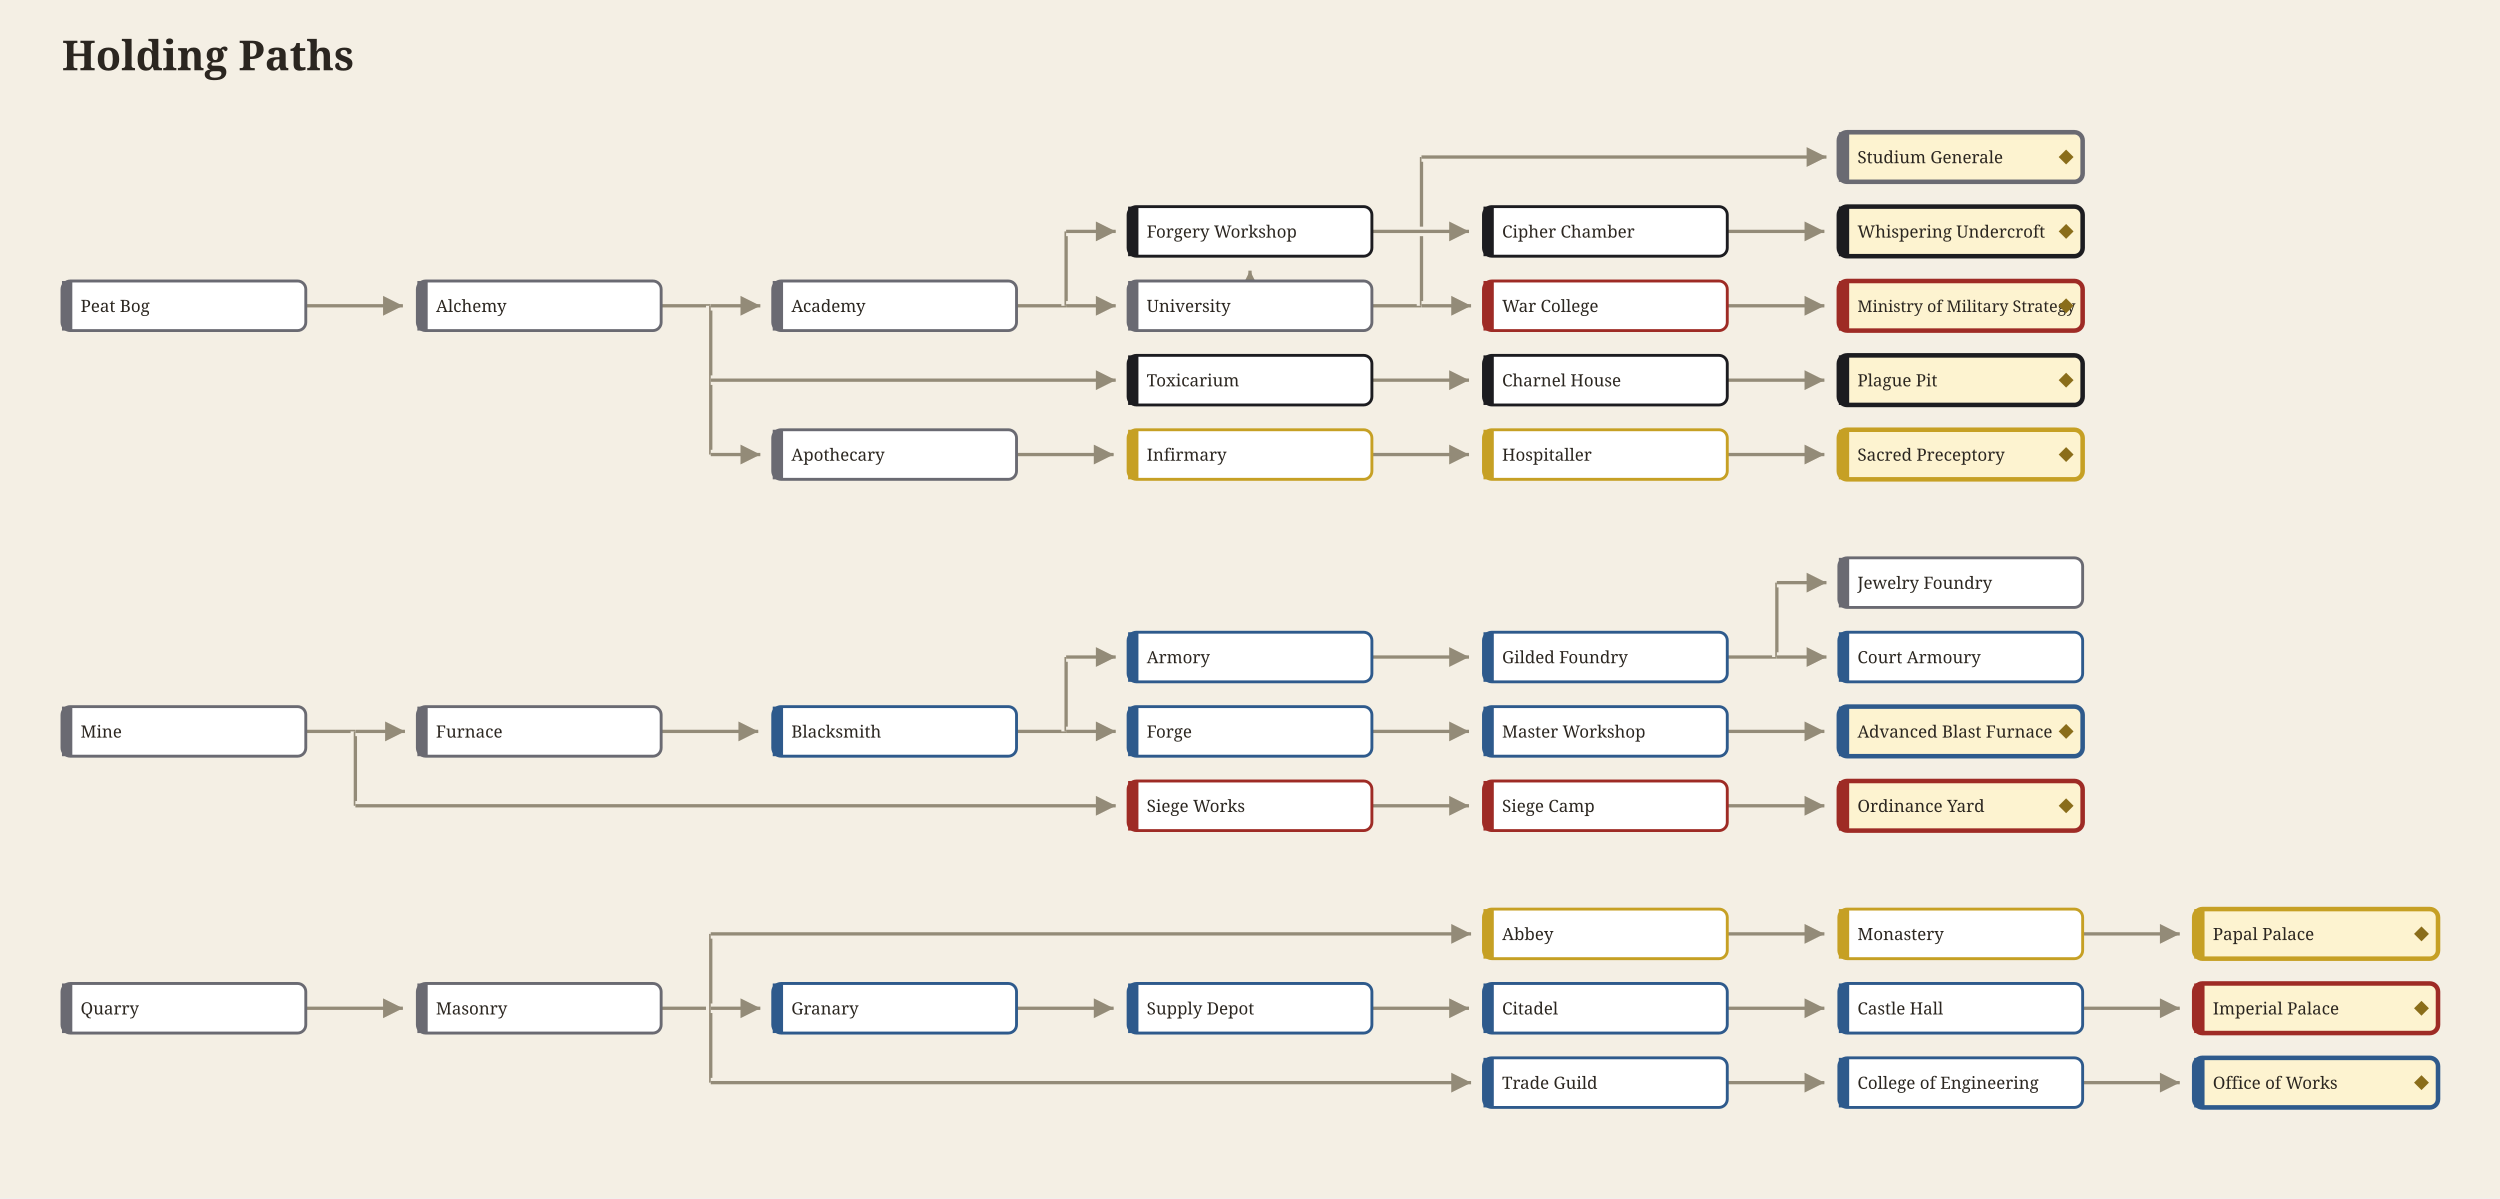
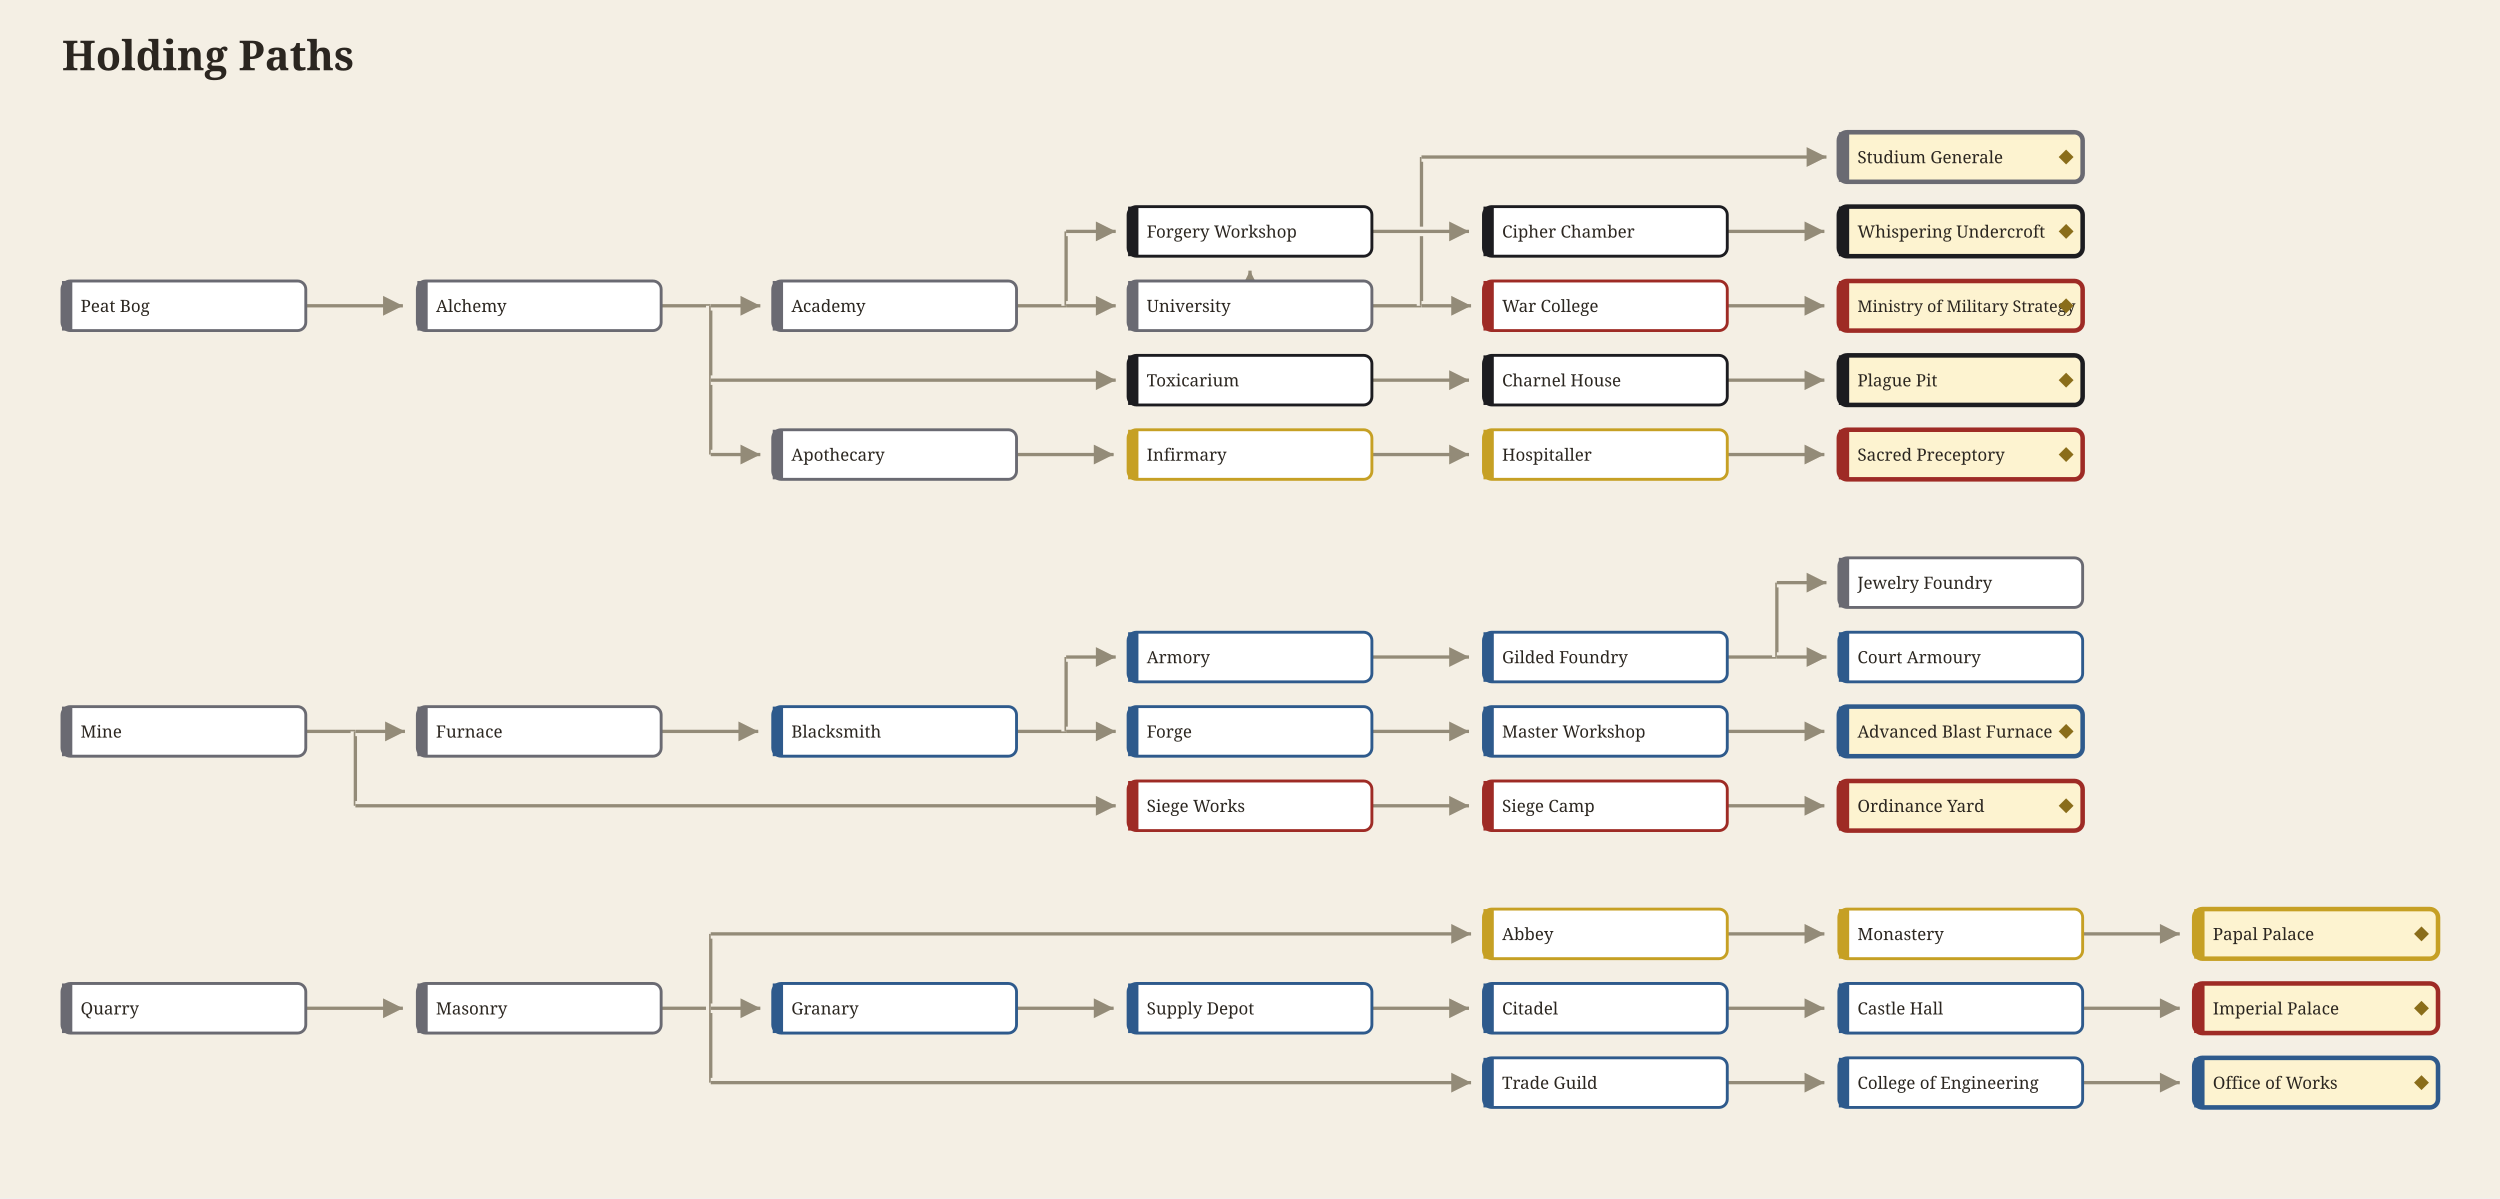
<svg xmlns="http://www.w3.org/2000/svg" width="1210" height="580" viewBox="0 0 1210 580" font-family="Georgia, serif">
  <rect width="1210" height="580" fill="#f4efe4" />
  <defs>
    <marker id="arw-2E5A8C" markerWidth="7" markerHeight="7" refX="6" refY="3" orient="auto">
      <path d="M0,0 L6,3 L0,6 Z" fill="#2E5A8C" />
    </marker>
    <marker id="arw-9E2B25" markerWidth="7" markerHeight="7" refX="6" refY="3" orient="auto">
      <path d="M0,0 L6,3 L0,6 Z" fill="#9E2B25" />
    </marker>
    <marker id="arw-1c9c8c" markerWidth="7" markerHeight="7" refX="6" refY="3" orient="auto">
      <path d="M0,0 L6,3 L0,6 Z" fill="#1c9c8c" />
    </marker>
    <marker id="arw-C6A024" markerWidth="7" markerHeight="7" refX="6" refY="3" orient="auto">
      <path d="M0,0 L6,3 L0,6 Z" fill="#C6A024" />
    </marker>
    <marker id="arw-6A3D8F" markerWidth="7" markerHeight="7" refX="6" refY="3" orient="auto">
      <path d="M0,0 L6,3 L0,6 Z" fill="#6A3D8F" />
    </marker>
    <marker id="arw-CC6A1A" markerWidth="7" markerHeight="7" refX="6" refY="3" orient="auto">
      <path d="M0,0 L6,3 L0,6 Z" fill="#CC6A1A" />
    </marker>
    <marker id="arw-3a7d3a" markerWidth="7" markerHeight="7" refX="6" refY="3" orient="auto">
      <path d="M0,0 L6,3 L0,6 Z" fill="#3a7d3a" />
    </marker>
    <marker id="arw-b5347a" markerWidth="7" markerHeight="7" refX="6" refY="3" orient="auto">
      <path d="M0,0 L6,3 L0,6 Z" fill="#b5347a" />
    </marker>
    <marker id="arw-2b6f9e" markerWidth="7" markerHeight="7" refX="6" refY="3" orient="auto">
      <path d="M0,0 L6,3 L0,6 Z" fill="#2b6f9e" />
    </marker>
    <marker id="arw-8a6d1a" markerWidth="7" markerHeight="7" refX="6" refY="3" orient="auto">
      <path d="M0,0 L6,3 L0,6 Z" fill="#8a6d1a" />
    </marker>
    <marker id="arw-5f5647" markerWidth="7" markerHeight="7" refX="6" refY="3" orient="auto">
      <path d="M0,0 L6,3 L0,6 Z" fill="#5f5647" />
    </marker>
    <marker id="arw-7a2ea0" markerWidth="7" markerHeight="7" refX="6" refY="3" orient="auto">
      <path d="M0,0 L6,3 L0,6 Z" fill="#7a2ea0" />
    </marker>
    <marker id="arw-0f8a7e" markerWidth="7" markerHeight="7" refX="6" refY="3" orient="auto">
      <path d="M0,0 L6,3 L0,6 Z" fill="#0f8a7e" />
    </marker>
    <marker id="arw-a83232" markerWidth="7" markerHeight="7" refX="6" refY="3" orient="auto">
      <path d="M0,0 L6,3 L0,6 Z" fill="#a83232" />
    </marker>
    <marker id="arw-8f8672" markerWidth="7" markerHeight="7" refX="6" refY="3" orient="auto">
      <path d="M0,0 L6,3 L0,6 Z" fill="#8f8672" />
    </marker>
  </defs>
  <text x="30" y="34" font-size="20" font-weight="bold" fill="#2b2620">Holding Paths</text>
  <path d="M148,148 L195,148" fill="none" stroke="#f4efe4" stroke-width="4.6" opacity="1" />
  <path d="M148,148 L195,148" fill="none" stroke="#8f8672" stroke-width="1.6" opacity="0.95" marker-end="url(#arw-8f8672)" />
  <path d="M320,148 L344,148" fill="none" stroke="#f4efe4" stroke-width="4.6" opacity="1" />
  <path d="M320,148 L344,148" fill="none" stroke="#8f8672" stroke-width="1.6" opacity="0.95" />
  <path d="M344,148 L344,220" fill="none" stroke="#f4efe4" stroke-width="4.6" opacity="1" />
  <path d="M344,148 L344,220" fill="none" stroke="#8f8672" stroke-width="1.6" opacity="0.95" />
  <path d="M344,148 L368,148" fill="none" stroke="#f4efe4" stroke-width="4.6" opacity="1" />
  <path d="M344,148 L368,148" fill="none" stroke="#8f8672" stroke-width="1.6" opacity="0.95" marker-end="url(#arw-8f8672)" />
  <path d="M344,220 L368,220" fill="none" stroke="#f4efe4" stroke-width="4.6" opacity="1" />
  <path d="M344,220 L368,220" fill="none" stroke="#8f8672" stroke-width="1.6" opacity="0.95" marker-end="url(#arw-8f8672)" />
  <path d="M344,184 L540,184" fill="none" stroke="#f4efe4" stroke-width="4.6" opacity="1" />
  <path d="M344,184 L540,184" fill="none" stroke="#8f8672" stroke-width="1.6" opacity="0.95" marker-end="url(#arw-8f8672)" />
  <path d="M492,148 L516,148" fill="none" stroke="#f4efe4" stroke-width="4.6" opacity="1" />
  <path d="M492,148 L516,148" fill="none" stroke="#8f8672" stroke-width="1.6" opacity="0.95" />
  <path d="M516,112 L516,148" fill="none" stroke="#f4efe4" stroke-width="4.6" opacity="1" />
  <path d="M516,112 L516,148" fill="none" stroke="#8f8672" stroke-width="1.6" opacity="0.95" />
  <path d="M516,148 L540,148" fill="none" stroke="#f4efe4" stroke-width="4.6" opacity="1" />
  <path d="M516,148 L540,148" fill="none" stroke="#8f8672" stroke-width="1.6" opacity="0.95" marker-end="url(#arw-8f8672)" />
  <path d="M516,112 L540,112" fill="none" stroke="#f4efe4" stroke-width="4.6" opacity="1" />
  <path d="M516,112 L540,112" fill="none" stroke="#8f8672" stroke-width="1.6" opacity="0.95" marker-end="url(#arw-8f8672)" />
  <path d="M492,220 L539,220" fill="none" stroke="#f4efe4" stroke-width="4.6" opacity="1" />
  <path d="M492,220 L539,220" fill="none" stroke="#8f8672" stroke-width="1.6" opacity="0.95" marker-end="url(#arw-8f8672)" />
  <path d="M664,148 L688,148" fill="none" stroke="#f4efe4" stroke-width="4.6" opacity="1" />
  <path d="M664,148 L688,148" fill="none" stroke="#8f8672" stroke-width="1.6" opacity="0.95" />
  <path d="M688,76 L688,148" fill="none" stroke="#f4efe4" stroke-width="4.6" opacity="1" />
  <path d="M688,76 L688,148" fill="none" stroke="#8f8672" stroke-width="1.6" opacity="0.95" />
  <path d="M688,148 L712,148" fill="none" stroke="#f4efe4" stroke-width="4.6" opacity="1" />
  <path d="M688,148 L712,148" fill="none" stroke="#8f8672" stroke-width="1.6" opacity="0.95" marker-end="url(#arw-8f8672)" />
  <path d="M688,76 L884,76" fill="none" stroke="#f4efe4" stroke-width="4.6" opacity="1" />
  <path d="M688,76 L884,76" fill="none" stroke="#8f8672" stroke-width="1.6" opacity="0.95" marker-end="url(#arw-8f8672)" />
  <path d="M664,184 L711,184" fill="none" stroke="#f4efe4" stroke-width="4.6" opacity="1" />
  <path d="M664,184 L711,184" fill="none" stroke="#8f8672" stroke-width="1.6" opacity="0.95" marker-end="url(#arw-8f8672)" />
  <path d="M664,220 L711,220" fill="none" stroke="#f4efe4" stroke-width="4.6" opacity="1" />
  <path d="M664,220 L711,220" fill="none" stroke="#8f8672" stroke-width="1.6" opacity="0.95" marker-end="url(#arw-8f8672)" />
  <path d="M664,112 L711,112" fill="none" stroke="#f4efe4" stroke-width="4.6" opacity="1" />
  <path d="M664,112 L711,112" fill="none" stroke="#8f8672" stroke-width="1.6" opacity="0.95" marker-end="url(#arw-8f8672)" />
  <path d="M836,148 L883,148" fill="none" stroke="#f4efe4" stroke-width="4.6" opacity="1" />
  <path d="M836,148 L883,148" fill="none" stroke="#8f8672" stroke-width="1.6" opacity="0.95" marker-end="url(#arw-8f8672)" />
  <path d="M836,184 L883,184" fill="none" stroke="#f4efe4" stroke-width="4.6" opacity="1" />
  <path d="M836,184 L883,184" fill="none" stroke="#8f8672" stroke-width="1.6" opacity="0.95" marker-end="url(#arw-8f8672)" />
  <path d="M836,220 L883,220" fill="none" stroke="#f4efe4" stroke-width="4.6" opacity="1" />
  <path d="M836,220 L883,220" fill="none" stroke="#8f8672" stroke-width="1.6" opacity="0.95" marker-end="url(#arw-8f8672)" />
  <path d="M836,112 L883,112" fill="none" stroke="#f4efe4" stroke-width="4.6" opacity="1" />
  <path d="M836,112 L883,112" fill="none" stroke="#8f8672" stroke-width="1.6" opacity="0.95" marker-end="url(#arw-8f8672)" />
  <path d="M605,136 L605,131" fill="none" stroke="#f4efe4" stroke-width="4.6" opacity="1" />
  <path d="M605,136 L605,131" fill="none" stroke="#8f8672" stroke-width="1.6" opacity="0.95" marker-end="url(#arw-8f8672)" />
  <rect x="30" y="136" width="118" height="24" rx="4" fill="#ffffff" stroke="#6a6a72" stroke-width="1.4" />
  <rect x="30" y="136" width="5" height="24" fill="#6a6a72" />
  <text x="39" y="151" font-size="8.2" fill="#2b2620">Peat Bog</text>
  <rect x="202" y="136" width="118" height="24" rx="4" fill="#ffffff" stroke="#6a6a72" stroke-width="1.4" />
  <rect x="202" y="136" width="5" height="24" fill="#6a6a72" />
  <text x="211" y="151" font-size="8.2" fill="#2b2620">Alchemy</text>
  <rect x="374" y="136" width="118" height="24" rx="4" fill="#ffffff" stroke="#6a6a72" stroke-width="1.4" />
  <rect x="374" y="136" width="5" height="24" fill="#6a6a72" />
  <text x="383" y="151" font-size="8.2" fill="#2b2620">Academy</text>
  <rect x="374" y="208" width="118" height="24" rx="4" fill="#ffffff" stroke="#6a6a72" stroke-width="1.4" />
  <rect x="374" y="208" width="5" height="24" fill="#6a6a72" />
  <text x="383" y="223" font-size="8.2" fill="#2b2620">Apothecary</text>
  <rect x="546" y="136" width="118" height="24" rx="4" fill="#ffffff" stroke="#6a6a72" stroke-width="1.4" />
  <rect x="546" y="136" width="5" height="24" fill="#6a6a72" />
  <text x="555" y="151" font-size="8.2" fill="#2b2620">University</text>
  <rect x="546" y="172" width="118" height="24" rx="4" fill="#ffffff" stroke="#1c1c20" stroke-width="1.4" />
  <rect x="546" y="172" width="5" height="24" fill="#1c1c20" />
  <text x="555" y="187" font-size="8.2" fill="#2b2620">Toxicarium</text>
  <rect x="546" y="208" width="118" height="24" rx="4" fill="#ffffff" stroke="#C6A024" stroke-width="1.4" />
  <rect x="546" y="208" width="5" height="24" fill="#C6A024" />
  <text x="555" y="223" font-size="8.2" fill="#2b2620">Infirmary</text>
  <rect x="546" y="100" width="118" height="24" rx="4" fill="#ffffff" stroke="#1c1c20" stroke-width="1.4" />
  <rect x="546" y="100" width="5" height="24" fill="#1c1c20" />
  <text x="555" y="115" font-size="8.2" fill="#2b2620">Forgery Workshop</text>
  <rect x="718" y="136" width="118" height="24" rx="4" fill="#ffffff" stroke="#9E2B25" stroke-width="1.4" />
  <rect x="718" y="136" width="5" height="24" fill="#9E2B25" />
  <text x="727" y="151" font-size="8.2" fill="#2b2620">War College</text>
  <rect x="718" y="172" width="118" height="24" rx="4" fill="#ffffff" stroke="#1c1c20" stroke-width="1.4" />
  <rect x="718" y="172" width="5" height="24" fill="#1c1c20" />
  <text x="727" y="187" font-size="8.2" fill="#2b2620">Charnel House</text>
  <rect x="718" y="208" width="118" height="24" rx="4" fill="#ffffff" stroke="#C6A024" stroke-width="1.4" />
  <rect x="718" y="208" width="5" height="24" fill="#C6A024" />
  <text x="727" y="223" font-size="8.2" fill="#2b2620">Hospitaller</text>
  <rect x="718" y="100" width="118" height="24" rx="4" fill="#ffffff" stroke="#1c1c20" stroke-width="1.4" />
  <rect x="718" y="100" width="5" height="24" fill="#1c1c20" />
  <text x="727" y="115" font-size="8.2" fill="#2b2620">Cipher Chamber</text>
  <rect x="890" y="136" width="118" height="24" rx="4" fill="#fdf3d0" stroke="#9E2B25" stroke-width="2.2" />
  <rect x="890" y="136" width="5" height="24" fill="#9E2B25" />
  <text x="899" y="151" font-size="7.8" fill="#2b2620">Ministry of Military Strategy</text>
  <polygon points="1000.0,144.4 1003.6,148.0 1000.0,151.6 996.4,148.0" fill="#8a6d1a" />
  <rect x="890" y="172" width="118" height="24" rx="4" fill="#fdf3d0" stroke="#1c1c20" stroke-width="2.2" />
  <rect x="890" y="172" width="5" height="24" fill="#1c1c20" />
  <text x="899" y="187" font-size="8.2" fill="#2b2620">Plague Pit</text>
  <polygon points="1000.0,180.4 1003.6,184.0 1000.0,187.6 996.4,184.0" fill="#8a6d1a" />
-   <rect x="890" y="208" width="118" height="24" rx="4" fill="#fdf3d0" stroke="#C6A024" stroke-width="2.2" />
-   <rect x="890" y="208" width="5" height="24" fill="#C6A024" />
+   <rect x="890" y="208" width="118" height="24" rx="4" fill="#fdf3d0" stroke="#9E2B25" stroke-width="2.2" />
+   <rect x="890" y="208" width="5" height="24" fill="#9E2B25" />
  <text x="899" y="223" font-size="8.2" fill="#2b2620">Sacred Preceptory</text>
  <polygon points="1000.0,216.4 1003.6,220.0 1000.0,223.6 996.4,220.0" fill="#8a6d1a" />
  <rect x="890" y="64" width="118" height="24" rx="4" fill="#fdf3d0" stroke="#6a6a72" stroke-width="2.2" />
  <rect x="890" y="64" width="5" height="24" fill="#6a6a72" />
  <text x="899" y="79" font-size="8.2" fill="#2b2620">Studium Generale</text>
  <polygon points="1000.0,72.4 1003.6,76.0 1000.0,79.6 996.4,76.0" fill="#8a6d1a" />
  <rect x="890" y="100" width="118" height="24" rx="4" fill="#fdf3d0" stroke="#1c1c20" stroke-width="2.2" />
  <rect x="890" y="100" width="5" height="24" fill="#1c1c20" />
  <text x="899" y="115" font-size="8.2" fill="#2b2620">Whispering Undercroft</text>
  <polygon points="1000.0,108.4 1003.6,112.0 1000.0,115.6 996.4,112.0" fill="#8a6d1a" />
  <path d="M148,354 L172,354" fill="none" stroke="#f4efe4" stroke-width="4.6" opacity="1" />
  <path d="M148,354 L172,354" fill="none" stroke="#8f8672" stroke-width="1.6" opacity="0.95" />
  <path d="M172,354 L172,390" fill="none" stroke="#f4efe4" stroke-width="4.6" opacity="1" />
  <path d="M172,354 L172,390" fill="none" stroke="#8f8672" stroke-width="1.6" opacity="0.95" />
  <path d="M172,354 L196,354" fill="none" stroke="#f4efe4" stroke-width="4.6" opacity="1" />
  <path d="M172,354 L196,354" fill="none" stroke="#8f8672" stroke-width="1.6" opacity="0.95" marker-end="url(#arw-8f8672)" />
  <path d="M172,390 L540,390" fill="none" stroke="#f4efe4" stroke-width="4.6" opacity="1" />
  <path d="M172,390 L540,390" fill="none" stroke="#8f8672" stroke-width="1.6" opacity="0.95" marker-end="url(#arw-8f8672)" />
  <path d="M320,354 L367,354" fill="none" stroke="#f4efe4" stroke-width="4.6" opacity="1" />
  <path d="M320,354 L367,354" fill="none" stroke="#8f8672" stroke-width="1.6" opacity="0.95" marker-end="url(#arw-8f8672)" />
  <path d="M492,354 L516,354" fill="none" stroke="#f4efe4" stroke-width="4.6" opacity="1" />
  <path d="M492,354 L516,354" fill="none" stroke="#8f8672" stroke-width="1.6" opacity="0.95" />
  <path d="M516,318 L516,354" fill="none" stroke="#f4efe4" stroke-width="4.6" opacity="1" />
  <path d="M516,318 L516,354" fill="none" stroke="#8f8672" stroke-width="1.6" opacity="0.95" />
  <path d="M516,318 L540,318" fill="none" stroke="#f4efe4" stroke-width="4.6" opacity="1" />
  <path d="M516,318 L540,318" fill="none" stroke="#8f8672" stroke-width="1.6" opacity="0.95" marker-end="url(#arw-8f8672)" />
  <path d="M516,354 L540,354" fill="none" stroke="#f4efe4" stroke-width="4.6" opacity="1" />
  <path d="M516,354 L540,354" fill="none" stroke="#8f8672" stroke-width="1.6" opacity="0.95" marker-end="url(#arw-8f8672)" />
  <path d="M664,354 L711,354" fill="none" stroke="#f4efe4" stroke-width="4.6" opacity="1" />
  <path d="M664,354 L711,354" fill="none" stroke="#8f8672" stroke-width="1.6" opacity="0.95" marker-end="url(#arw-8f8672)" />
  <path d="M664,390 L711,390" fill="none" stroke="#f4efe4" stroke-width="4.6" opacity="1" />
  <path d="M664,390 L711,390" fill="none" stroke="#8f8672" stroke-width="1.6" opacity="0.95" marker-end="url(#arw-8f8672)" />
  <path d="M664,318 L711,318" fill="none" stroke="#f4efe4" stroke-width="4.6" opacity="1" />
  <path d="M664,318 L711,318" fill="none" stroke="#8f8672" stroke-width="1.6" opacity="0.95" marker-end="url(#arw-8f8672)" />
  <path d="M836,354 L883,354" fill="none" stroke="#f4efe4" stroke-width="4.6" opacity="1" />
  <path d="M836,354 L883,354" fill="none" stroke="#8f8672" stroke-width="1.6" opacity="0.95" marker-end="url(#arw-8f8672)" />
  <path d="M836,390 L883,390" fill="none" stroke="#f4efe4" stroke-width="4.6" opacity="1" />
  <path d="M836,390 L883,390" fill="none" stroke="#8f8672" stroke-width="1.6" opacity="0.95" marker-end="url(#arw-8f8672)" />
  <path d="M836,318 L860,318" fill="none" stroke="#f4efe4" stroke-width="4.6" opacity="1" />
  <path d="M836,318 L860,318" fill="none" stroke="#8f8672" stroke-width="1.6" opacity="0.95" />
  <path d="M860,282 L860,318" fill="none" stroke="#f4efe4" stroke-width="4.6" opacity="1" />
  <path d="M860,282 L860,318" fill="none" stroke="#8f8672" stroke-width="1.6" opacity="0.95" />
  <path d="M860,282 L884,282" fill="none" stroke="#f4efe4" stroke-width="4.6" opacity="1" />
  <path d="M860,282 L884,282" fill="none" stroke="#8f8672" stroke-width="1.6" opacity="0.95" marker-end="url(#arw-8f8672)" />
  <path d="M860,318 L884,318" fill="none" stroke="#f4efe4" stroke-width="4.6" opacity="1" />
  <path d="M860,318 L884,318" fill="none" stroke="#8f8672" stroke-width="1.6" opacity="0.95" marker-end="url(#arw-8f8672)" />
  <rect x="30" y="342" width="118" height="24" rx="4" fill="#ffffff" stroke="#6a6a72" stroke-width="1.4" />
  <rect x="30" y="342" width="5" height="24" fill="#6a6a72" />
  <text x="39" y="357" font-size="8.2" fill="#2b2620">Mine</text>
  <rect x="202" y="342" width="118" height="24" rx="4" fill="#ffffff" stroke="#6a6a72" stroke-width="1.4" />
  <rect x="202" y="342" width="5" height="24" fill="#6a6a72" />
  <text x="211" y="357" font-size="8.2" fill="#2b2620">Furnace</text>
  <rect x="374" y="342" width="118" height="24" rx="4" fill="#ffffff" stroke="#2E5A8C" stroke-width="1.4" />
  <rect x="374" y="342" width="5" height="24" fill="#2E5A8C" />
  <text x="383" y="357" font-size="8.2" fill="#2b2620">Blacksmith</text>
  <rect x="546" y="342" width="118" height="24" rx="4" fill="#ffffff" stroke="#2E5A8C" stroke-width="1.4" />
  <rect x="546" y="342" width="5" height="24" fill="#2E5A8C" />
  <text x="555" y="357" font-size="8.2" fill="#2b2620">Forge</text>
  <rect x="546" y="378" width="118" height="24" rx="4" fill="#ffffff" stroke="#9E2B25" stroke-width="1.4" />
  <rect x="546" y="378" width="5" height="24" fill="#9E2B25" />
  <text x="555" y="393" font-size="8.2" fill="#2b2620">Siege Works</text>
  <rect x="546" y="306" width="118" height="24" rx="4" fill="#ffffff" stroke="#2E5A8C" stroke-width="1.4" />
  <rect x="546" y="306" width="5" height="24" fill="#2E5A8C" />
  <text x="555" y="321" font-size="8.2" fill="#2b2620">Armory</text>
  <rect x="718" y="342" width="118" height="24" rx="4" fill="#ffffff" stroke="#2E5A8C" stroke-width="1.4" />
  <rect x="718" y="342" width="5" height="24" fill="#2E5A8C" />
  <text x="727" y="357" font-size="8.2" fill="#2b2620">Master Workshop</text>
  <rect x="718" y="378" width="118" height="24" rx="4" fill="#ffffff" stroke="#9E2B25" stroke-width="1.4" />
  <rect x="718" y="378" width="5" height="24" fill="#9E2B25" />
  <text x="727" y="393" font-size="8.2" fill="#2b2620">Siege Camp</text>
  <rect x="718" y="306" width="118" height="24" rx="4" fill="#ffffff" stroke="#2E5A8C" stroke-width="1.4" />
  <rect x="718" y="306" width="5" height="24" fill="#2E5A8C" />
  <text x="727" y="321" font-size="8.2" fill="#2b2620">Gilded Foundry</text>
  <rect x="890" y="342" width="118" height="24" rx="4" fill="#fdf3d0" stroke="#2E5A8C" stroke-width="2.2" />
  <rect x="890" y="342" width="5" height="24" fill="#2E5A8C" />
  <text x="899" y="357" font-size="8.2" fill="#2b2620">Advanced Blast Furnace</text>
  <polygon points="1000.0,350.4 1003.6,354.0 1000.0,357.6 996.4,354.0" fill="#8a6d1a" />
  <rect x="890" y="378" width="118" height="24" rx="4" fill="#fdf3d0" stroke="#9E2B25" stroke-width="2.2" />
  <rect x="890" y="378" width="5" height="24" fill="#9E2B25" />
  <text x="899" y="393" font-size="8.2" fill="#2b2620">Ordinance Yard</text>
  <polygon points="1000.0,386.4 1003.6,390.0 1000.0,393.6 996.4,390.0" fill="#8a6d1a" />
  <rect x="890" y="306" width="118" height="24" rx="4" fill="#ffffff" stroke="#2E5A8C" stroke-width="1.4" />
  <rect x="890" y="306" width="5" height="24" fill="#2E5A8C" />
  <text x="899" y="321" font-size="8.2" fill="#2b2620">Court Armoury</text>
  <rect x="890" y="270" width="118" height="24" rx="4" fill="#ffffff" stroke="#6a6a72" stroke-width="1.4" />
  <rect x="890" y="270" width="5" height="24" fill="#6a6a72" />
  <text x="899" y="285" font-size="8.2" fill="#2b2620">Jewelry Foundry</text>
  <path d="M148,488 L195,488" fill="none" stroke="#f4efe4" stroke-width="4.6" opacity="1" />
  <path d="M148,488 L195,488" fill="none" stroke="#8f8672" stroke-width="1.6" opacity="0.95" marker-end="url(#arw-8f8672)" />
  <path d="M320,488 L344,488" fill="none" stroke="#f4efe4" stroke-width="4.6" opacity="1" />
  <path d="M320,488 L344,488" fill="none" stroke="#8f8672" stroke-width="1.6" opacity="0.95" />
  <path d="M344,452 L344,524" fill="none" stroke="#f4efe4" stroke-width="4.6" opacity="1" />
  <path d="M344,452 L344,524" fill="none" stroke="#8f8672" stroke-width="1.6" opacity="0.95" />
  <path d="M344,452 L712,452" fill="none" stroke="#f4efe4" stroke-width="4.6" opacity="1" />
  <path d="M344,452 L712,452" fill="none" stroke="#8f8672" stroke-width="1.6" opacity="0.95" marker-end="url(#arw-8f8672)" />
  <path d="M344,488 L368,488" fill="none" stroke="#f4efe4" stroke-width="4.6" opacity="1" />
  <path d="M344,488 L368,488" fill="none" stroke="#8f8672" stroke-width="1.6" opacity="0.95" marker-end="url(#arw-8f8672)" />
  <path d="M344,524 L712,524" fill="none" stroke="#f4efe4" stroke-width="4.6" opacity="1" />
  <path d="M344,524 L712,524" fill="none" stroke="#8f8672" stroke-width="1.6" opacity="0.95" marker-end="url(#arw-8f8672)" />
  <path d="M492,488 L539,488" fill="none" stroke="#f4efe4" stroke-width="4.6" opacity="1" />
  <path d="M492,488 L539,488" fill="none" stroke="#8f8672" stroke-width="1.6" opacity="0.95" marker-end="url(#arw-8f8672)" />
  <path d="M664,488 L711,488" fill="none" stroke="#f4efe4" stroke-width="4.6" opacity="1" />
  <path d="M664,488 L711,488" fill="none" stroke="#8f8672" stroke-width="1.6" opacity="0.95" marker-end="url(#arw-8f8672)" />
  <path d="M836,488 L883,488" fill="none" stroke="#f4efe4" stroke-width="4.6" opacity="1" />
  <path d="M836,488 L883,488" fill="none" stroke="#8f8672" stroke-width="1.6" opacity="0.95" marker-end="url(#arw-8f8672)" />
  <path d="M836,524 L883,524" fill="none" stroke="#f4efe4" stroke-width="4.6" opacity="1" />
  <path d="M836,524 L883,524" fill="none" stroke="#8f8672" stroke-width="1.6" opacity="0.95" marker-end="url(#arw-8f8672)" />
  <path d="M836,452 L883,452" fill="none" stroke="#f4efe4" stroke-width="4.6" opacity="1" />
  <path d="M836,452 L883,452" fill="none" stroke="#8f8672" stroke-width="1.6" opacity="0.95" marker-end="url(#arw-8f8672)" />
  <path d="M1008,488 L1055,488" fill="none" stroke="#f4efe4" stroke-width="4.6" opacity="1" />
  <path d="M1008,488 L1055,488" fill="none" stroke="#8f8672" stroke-width="1.6" opacity="0.95" marker-end="url(#arw-8f8672)" />
  <path d="M1008,524 L1055,524" fill="none" stroke="#f4efe4" stroke-width="4.6" opacity="1" />
  <path d="M1008,524 L1055,524" fill="none" stroke="#8f8672" stroke-width="1.6" opacity="0.95" marker-end="url(#arw-8f8672)" />
  <path d="M1008,452 L1055,452" fill="none" stroke="#f4efe4" stroke-width="4.6" opacity="1" />
  <path d="M1008,452 L1055,452" fill="none" stroke="#8f8672" stroke-width="1.6" opacity="0.95" marker-end="url(#arw-8f8672)" />
  <rect x="30" y="476" width="118" height="24" rx="4" fill="#ffffff" stroke="#6a6a72" stroke-width="1.4" />
  <rect x="30" y="476" width="5" height="24" fill="#6a6a72" />
  <text x="39" y="491" font-size="8.2" fill="#2b2620">Quarry</text>
  <rect x="202" y="476" width="118" height="24" rx="4" fill="#ffffff" stroke="#6a6a72" stroke-width="1.4" />
  <rect x="202" y="476" width="5" height="24" fill="#6a6a72" />
  <text x="211" y="491" font-size="8.2" fill="#2b2620">Masonry</text>
  <rect x="374" y="476" width="118" height="24" rx="4" fill="#ffffff" stroke="#2E5A8C" stroke-width="1.4" />
  <rect x="374" y="476" width="5" height="24" fill="#2E5A8C" />
  <text x="383" y="491" font-size="8.2" fill="#2b2620">Granary</text>
  <rect x="546" y="476" width="118" height="24" rx="4" fill="#ffffff" stroke="#2E5A8C" stroke-width="1.4" />
  <rect x="546" y="476" width="5" height="24" fill="#2E5A8C" />
  <text x="555" y="491" font-size="8.2" fill="#2b2620">Supply Depot</text>
  <rect x="718" y="476" width="118" height="24" rx="4" fill="#ffffff" stroke="#2E5A8C" stroke-width="1.4" />
  <rect x="718" y="476" width="5" height="24" fill="#2E5A8C" />
  <text x="727" y="491" font-size="8.2" fill="#2b2620">Citadel</text>
  <rect x="718" y="512" width="118" height="24" rx="4" fill="#ffffff" stroke="#2E5A8C" stroke-width="1.4" />
  <rect x="718" y="512" width="5" height="24" fill="#2E5A8C" />
  <text x="727" y="527" font-size="8.2" fill="#2b2620">Trade Guild</text>
  <rect x="718" y="440" width="118" height="24" rx="4" fill="#ffffff" stroke="#C6A024" stroke-width="1.4" />
  <rect x="718" y="440" width="5" height="24" fill="#C6A024" />
  <text x="727" y="455" font-size="8.2" fill="#2b2620">Abbey</text>
  <rect x="890" y="476" width="118" height="24" rx="4" fill="#ffffff" stroke="#2E5A8C" stroke-width="1.4" />
  <rect x="890" y="476" width="5" height="24" fill="#2E5A8C" />
  <text x="899" y="491" font-size="8.2" fill="#2b2620">Castle Hall</text>
  <rect x="890" y="512" width="118" height="24" rx="4" fill="#ffffff" stroke="#2E5A8C" stroke-width="1.4" />
  <rect x="890" y="512" width="5" height="24" fill="#2E5A8C" />
  <text x="899" y="527" font-size="8.2" fill="#2b2620">College of Engineering</text>
  <rect x="890" y="440" width="118" height="24" rx="4" fill="#ffffff" stroke="#C6A024" stroke-width="1.4" />
  <rect x="890" y="440" width="5" height="24" fill="#C6A024" />
  <text x="899" y="455" font-size="8.2" fill="#2b2620">Monastery</text>
  <rect x="1062" y="476" width="118" height="24" rx="4" fill="#fdf3d0" stroke="#9E2B25" stroke-width="2.2" />
  <rect x="1062" y="476" width="5" height="24" fill="#9E2B25" />
  <text x="1071" y="491" font-size="8.2" fill="#2b2620">Imperial Palace</text>
  <polygon points="1172.0,484.4 1175.6,488.0 1172.0,491.6 1168.4,488.0" fill="#8a6d1a" />
  <rect x="1062" y="512" width="118" height="24" rx="4" fill="#fdf3d0" stroke="#2E5A8C" stroke-width="2.2" />
  <rect x="1062" y="512" width="5" height="24" fill="#2E5A8C" />
  <text x="1071" y="527" font-size="8.2" fill="#2b2620">Office of Works</text>
  <polygon points="1172.0,520.4 1175.6,524.0 1172.0,527.6 1168.4,524.0" fill="#8a6d1a" />
  <rect x="1062" y="440" width="118" height="24" rx="4" fill="#fdf3d0" stroke="#C6A024" stroke-width="2.2" />
  <rect x="1062" y="440" width="5" height="24" fill="#C6A024" />
  <text x="1071" y="455" font-size="8.2" fill="#2b2620">Papal Palace</text>
  <polygon points="1172.0,448.4 1175.6,452.0 1172.0,455.6 1168.4,452.0" fill="#8a6d1a" />
</svg>
